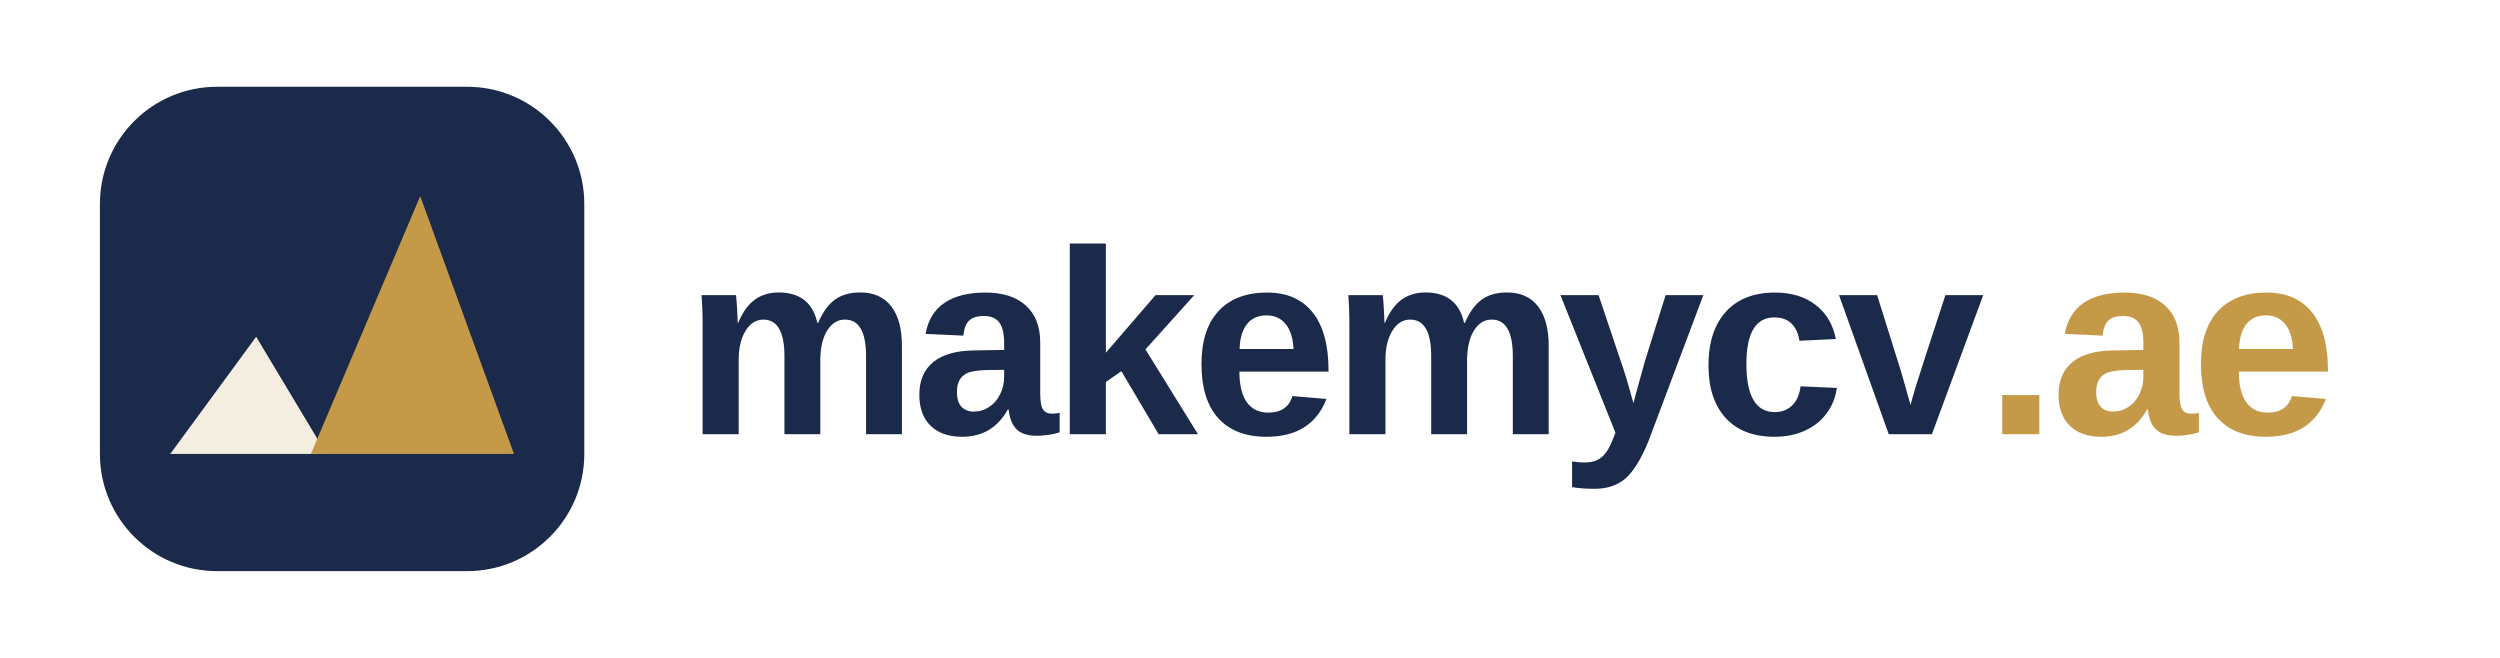
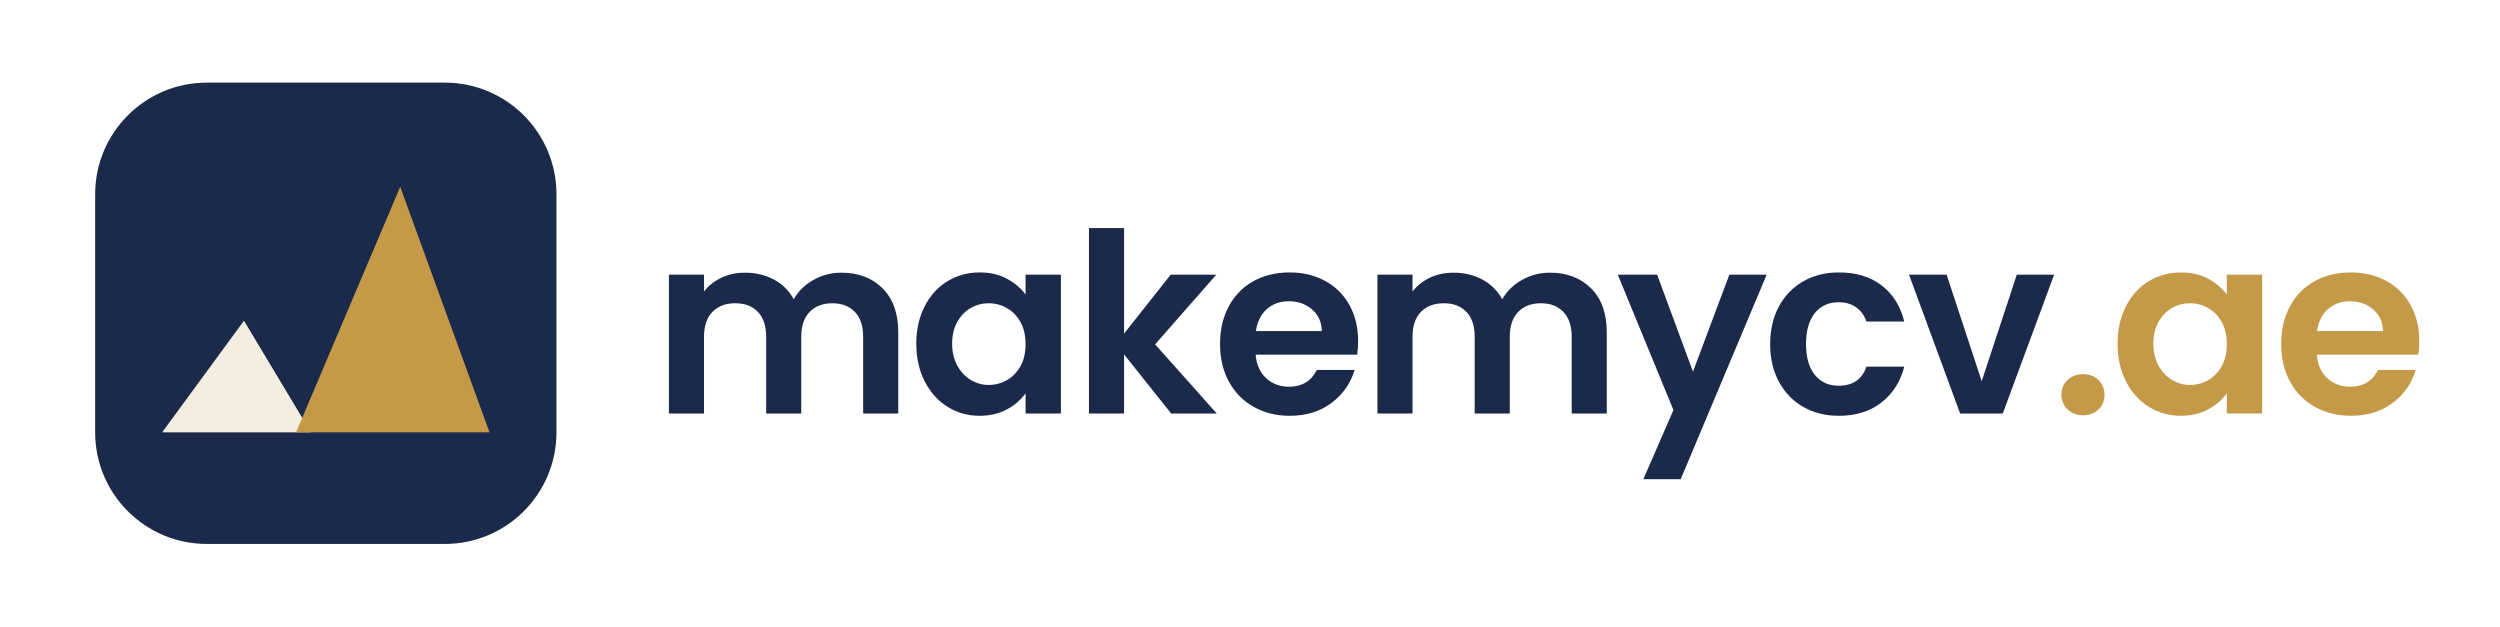
- <svg xmlns="http://www.w3.org/2000/svg" width="380" height="100" viewBox="0 0 380 100" role="img">
+ <svg xmlns="http://www.w3.org/2000/svg" width="399" height="100" viewBox="0 0 399 100" role="img">
  <g transform="translate(14,12) scale(1.1875)">
    <rect x="1" y="1" width="62" height="62" rx="15" fill="#1B2A4A" />
    <path d="M10 48 L21 33 L30 48 Z" fill="#F4EEE0" />
    <path d="M28 48 L42 15 L54 48 Z" fill="#C49A48" />
  </g>
-   <text x="104" y="66" font-family="Poppins, Montserrat, 'Segoe UI', Arial, sans-serif" font-size="40" font-weight="600" letter-spacing="-1" fill="#1B2A4A">makemycv<tspan fill="#C49A48">.ae</tspan>
-   </text>
+   <path d="M134.28 43.52Q138.36 43.52 140.86 46.02Q143.36 48.52 143.36 53L143.36 53L143.36 66L137.76 66L137.76 53.76Q137.76 51.16 136.44 49.78Q135.12 48.40 132.84 48.40L132.84 48.40Q130.56 48.40 129.22 49.78Q127.88 51.16 127.88 53.76L127.88 53.76L127.88 66L122.28 66L122.28 53.76Q122.28 51.16 120.96 49.78Q119.64 48.40 117.36 48.40L117.36 48.40Q115.04 48.40 113.70 49.78Q112.36 51.16 112.36 53.76L112.36 53.76L112.36 66L106.76 66L106.76 43.84L112.36 43.84L112.36 46.52Q113.44 45.12 115.14 44.32Q116.84 43.52 118.88 43.52L118.88 43.52Q121.48 43.52 123.52 44.62Q125.56 45.72 126.68 47.76L126.68 47.76Q127.76 45.84 129.82 44.68Q131.88 43.52 134.28 43.52L134.28 43.52ZM146.24 54.84Q146.24 51.48 147.58 48.88Q148.92 46.28 151.22 44.88Q153.52 43.48 156.36 43.48L156.36 43.48Q158.84 43.48 160.70 44.48Q162.56 45.48 163.68 47L163.68 47L163.68 43.84L169.32 43.84L169.32 66L163.68 66L163.68 62.76Q162.60 64.32 160.70 65.34Q158.80 66.36 156.32 66.36L156.32 66.36Q153.52 66.36 151.22 64.92Q148.92 63.48 147.58 60.86Q146.24 58.24 146.24 54.84L146.24 54.84ZM163.68 54.92Q163.68 52.88 162.88 51.42Q162.08 49.96 160.72 49.18Q159.36 48.40 157.80 48.40L157.80 48.40Q156.24 48.40 154.92 49.16Q153.60 49.92 152.78 51.38Q151.96 52.84 151.96 54.84L151.96 54.84Q151.96 56.84 152.78 58.34Q153.60 59.84 154.94 60.64Q156.28 61.44 157.80 61.44L157.80 61.44Q159.36 61.44 160.72 60.66Q162.08 59.88 162.88 58.42Q163.68 56.96 163.68 54.92L163.68 54.92ZM194.20 66L186.92 66L179.40 56.56L179.40 66L173.80 66L173.80 36.40L179.40 36.40L179.40 53.24L186.84 43.84L194.12 43.84L184.36 54.96L194.20 66ZM216.76 54.44Q216.76 55.64 216.60 56.60L216.60 56.60L200.40 56.60Q200.60 59 202.08 60.36Q203.56 61.72 205.72 61.72L205.72 61.72Q208.84 61.72 210.16 59.04L210.16 59.04L216.20 59.04Q215.24 62.24 212.52 64.30Q209.80 66.36 205.84 66.36L205.84 66.36Q202.64 66.36 200.10 64.94Q197.56 63.52 196.14 60.92Q194.72 58.32 194.72 54.92L194.72 54.92Q194.72 51.48 196.12 48.88Q197.52 46.28 200.04 44.88Q202.56 43.48 205.84 43.48L205.84 43.48Q209.00 43.48 211.50 44.84Q214.00 46.20 215.38 48.70Q216.76 51.20 216.76 54.44L216.76 54.44ZM200.44 52.84L210.96 52.84Q210.92 50.68 209.40 49.38Q207.88 48.08 205.68 48.08L205.68 48.08Q203.60 48.08 202.18 49.34Q200.76 50.60 200.44 52.84L200.44 52.84ZM247.36 43.52Q251.44 43.52 253.94 46.02Q256.44 48.52 256.44 53L256.44 53L256.44 66L250.84 66L250.84 53.76Q250.84 51.16 249.52 49.78Q248.20 48.40 245.92 48.40L245.92 48.40Q243.64 48.40 242.30 49.78Q240.96 51.16 240.96 53.76L240.96 53.76L240.96 66L235.36 66L235.36 53.76Q235.36 51.16 234.04 49.78Q232.72 48.40 230.44 48.40L230.44 48.40Q228.12 48.40 226.78 49.78Q225.44 51.16 225.44 53.76L225.44 53.76L225.44 66L219.84 66L219.84 43.84L225.44 43.84L225.44 46.52Q226.52 45.12 228.22 44.32Q229.92 43.52 231.96 43.52L231.96 43.52Q234.56 43.52 236.60 44.62Q238.64 45.72 239.76 47.76L239.76 47.76Q240.84 45.84 242.90 44.68Q244.96 43.52 247.36 43.52L247.36 43.52ZM276.00 43.84L281.96 43.84L268.24 76.48L262.28 76.48L267.08 65.44L258.20 43.84L264.48 43.84L270.20 59.32L276.00 43.84ZM282.52 54.92Q282.52 51.48 283.92 48.90Q285.32 46.32 287.80 44.90Q290.28 43.48 293.48 43.48L293.48 43.48Q297.60 43.48 300.30 45.54Q303.00 47.60 303.92 51.32L303.92 51.32L297.88 51.32Q297.40 49.88 296.26 49.06Q295.12 48.24 293.44 48.24L293.44 48.24Q291.04 48.24 289.64 49.98Q288.24 51.72 288.24 54.92L288.24 54.92Q288.24 58.08 289.64 59.82Q291.04 61.56 293.44 61.56L293.44 61.56Q296.84 61.56 297.88 58.52L297.88 58.52L303.92 58.52Q303.00 62.12 300.28 64.24Q297.56 66.36 293.48 66.36L293.48 66.36Q290.28 66.36 287.80 64.94Q285.32 63.52 283.92 60.94Q282.52 58.36 282.52 54.92L282.52 54.92ZM310.68 43.84L316.28 60.84L321.88 43.84L327.84 43.84L319.64 66L312.84 66L304.68 43.84L310.68 43.84Z" fill="#1B2A4A" />
+   <path d="M332.48 66.28Q330.96 66.28 329.98 65.34Q329 64.40 329 63L329 63Q329 61.60 329.98 60.66Q330.96 59.72 332.48 59.72L332.48 59.72Q333.96 59.72 334.92 60.66Q335.88 61.60 335.88 63L335.88 63Q335.88 64.40 334.92 65.34Q333.96 66.28 332.48 66.28L332.48 66.28ZM337.96 54.84Q337.96 51.48 339.30 48.88Q340.64 46.28 342.94 44.88Q345.24 43.48 348.08 43.48L348.08 43.48Q350.56 43.48 352.42 44.48Q354.28 45.48 355.40 47L355.40 47L355.40 43.84L361.04 43.84L361.04 66L355.40 66L355.40 62.76Q354.32 64.32 352.42 65.34Q350.52 66.36 348.04 66.36L348.04 66.36Q345.24 66.36 342.94 64.92Q340.64 63.48 339.30 60.86Q337.96 58.24 337.96 54.84L337.96 54.84ZM355.40 54.92Q355.40 52.88 354.60 51.42Q353.80 49.96 352.44 49.18Q351.08 48.40 349.52 48.40L349.52 48.40Q347.96 48.40 346.64 49.16Q345.32 49.92 344.50 51.38Q343.68 52.84 343.68 54.84L343.68 54.84Q343.68 56.84 344.50 58.34Q345.32 59.84 346.66 60.64Q348 61.44 349.52 61.44L349.52 61.44Q351.08 61.44 352.44 60.66Q353.80 59.88 354.60 58.42Q355.40 56.96 355.40 54.92L355.40 54.92ZM386.12 54.44Q386.12 55.64 385.96 56.60L385.96 56.60L369.76 56.60Q369.96 59 371.44 60.36Q372.92 61.72 375.08 61.72L375.08 61.72Q378.20 61.72 379.52 59.04L379.52 59.04L385.56 59.04Q384.60 62.24 381.88 64.30Q379.16 66.36 375.20 66.36L375.20 66.36Q372 66.36 369.46 64.94Q366.92 63.52 365.50 60.92Q364.08 58.32 364.08 54.92L364.08 54.92Q364.08 51.48 365.48 48.88Q366.88 46.28 369.40 44.88Q371.92 43.48 375.20 43.48L375.20 43.48Q378.36 43.48 380.86 44.84Q383.36 46.20 384.74 48.70Q386.12 51.20 386.12 54.44L386.12 54.44ZM369.80 52.84L380.32 52.84Q380.28 50.68 378.76 49.38Q377.24 48.08 375.04 48.08L375.04 48.08Q372.96 48.08 371.54 49.34Q370.12 50.60 369.80 52.84L369.80 52.84Z" fill="#C49A48" />
</svg>
